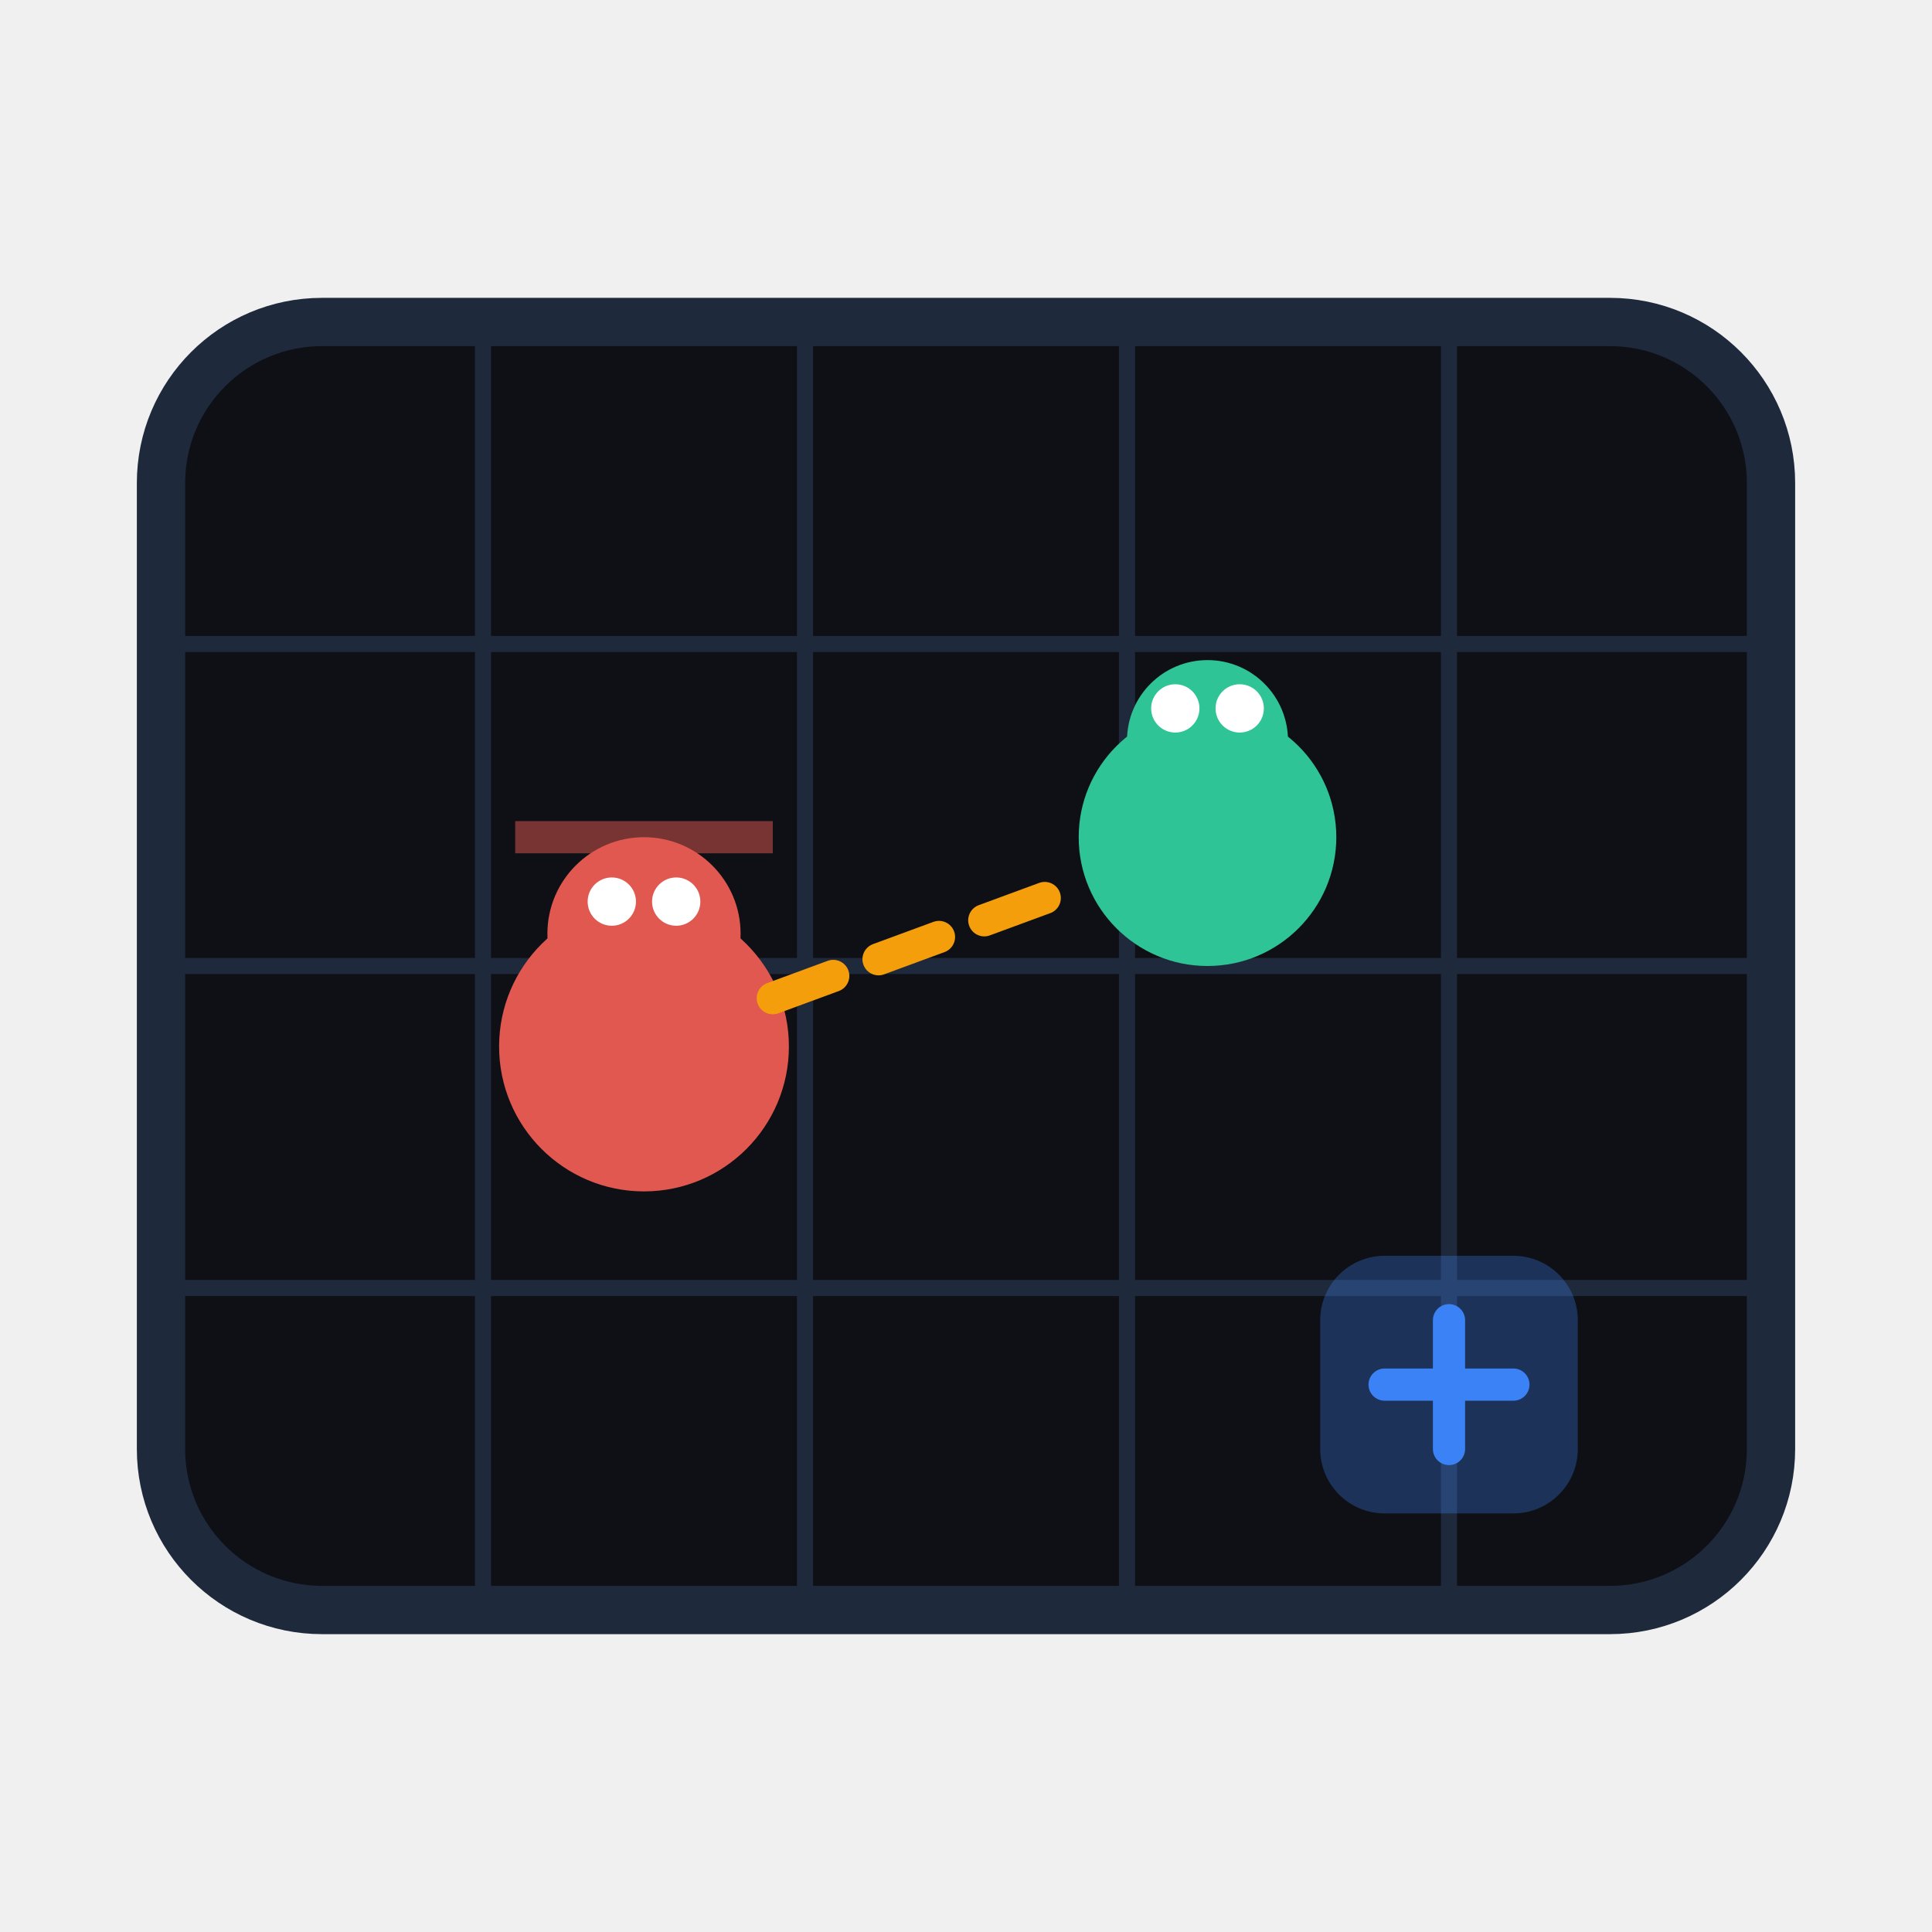
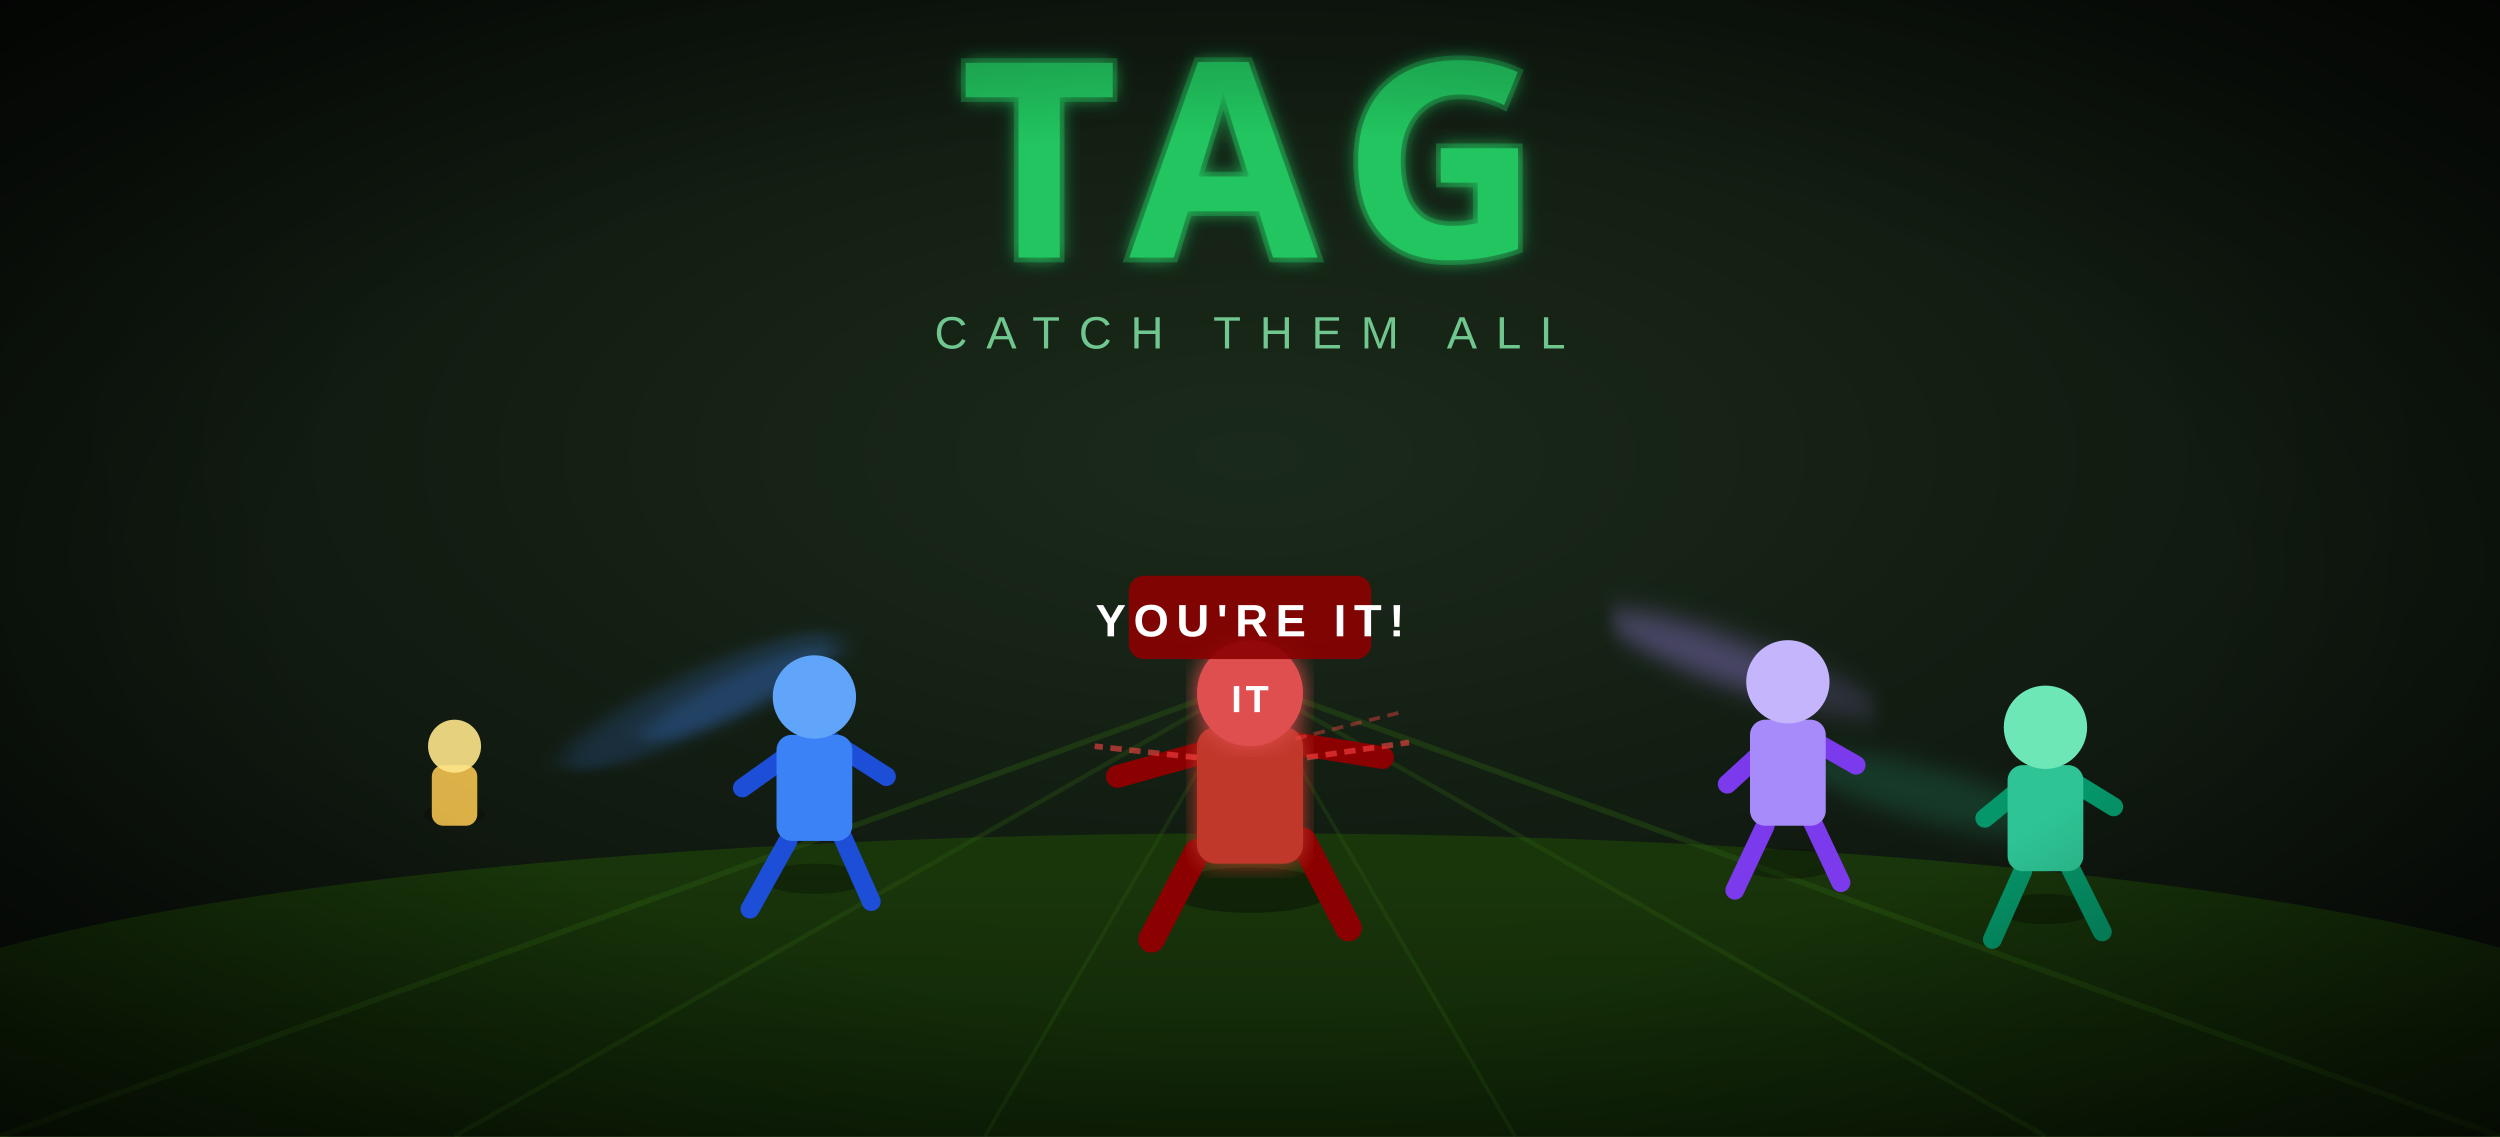
- <svg xmlns="http://www.w3.org/2000/svg" viewBox="0 0 120 120" fill="none">
-   <rect x="10" y="20" width="100" height="80" rx="10" fill="#0e1016" stroke="#1e293b" stroke-width="3" />
-   <line x1="10" y1="40" x2="110" y2="40" stroke="#1e293b" stroke-width="1" />
-   <line x1="10" y1="60" x2="110" y2="60" stroke="#1e293b" stroke-width="1" />
-   <line x1="10" y1="80" x2="110" y2="80" stroke="#1e293b" stroke-width="1" />
-   <line x1="30" y1="20" x2="30" y2="100" stroke="#1e293b" stroke-width="1" />
-   <line x1="50" y1="20" x2="50" y2="100" stroke="#1e293b" stroke-width="1" />
-   <line x1="70" y1="20" x2="70" y2="100" stroke="#1e293b" stroke-width="1" />
-   <line x1="90" y1="20" x2="90" y2="100" stroke="#1e293b" stroke-width="1" />
-   <g>
-     <circle cx="75" cy="52" r="8" fill="#2ec495" />
-     <circle cx="75" cy="46" r="5" fill="#2ec495" />
-     <circle cx="73" cy="44" r="1.5" fill="white" />
-     <circle cx="77" cy="44" r="1.5" fill="white" />
-   </g>
-   <g>
-     <circle cx="40" cy="65" r="9" fill="#e0584f" />
-     <circle cx="40" cy="58" r="6" fill="#e0584f" />
-     <circle cx="38" cy="56" r="1.5" fill="white" />
-     <circle cx="42" cy="56" r="1.5" fill="white" />
-     <path d="M32 52 L48 52" stroke="#e0584f" stroke-width="2" opacity="0.5" />
-   </g>
-   <path d="M48 62 L67 55" stroke="#f59e0b" stroke-width="2" stroke-dasharray="4 3" stroke-linecap="round" />
-   <rect x="82" y="78" width="16" height="16" rx="4" fill="#3b82f6" opacity="0.3" />
-   <path d="M86 86 L94 86 M90 82 L90 90" stroke="#3b82f6" stroke-width="2" stroke-linecap="round" />
+ <svg xmlns="http://www.w3.org/2000/svg" viewBox="0 0 660 300" width="660" height="300">
+   <defs>
+     <radialGradient id="sky" cx="50%" cy="40%" r="70%">
+       <stop offset="0%" stop-color="#1a2a1a" />
+       <stop offset="100%" stop-color="#0a0f0a" />
+     </radialGradient>
+     <filter id="glow-r">
+       <feGaussianBlur stdDeviation="3" result="b" />
+       <feMerge>
+         <feMergeNode in="b" />
+         <feMergeNode in="SourceGraphic" />
+       </feMerge>
+     </filter>
+     <filter id="glow-g">
+       <feGaussianBlur stdDeviation="2.5" result="b" />
+       <feMerge>
+         <feMergeNode in="b" />
+         <feMergeNode in="SourceGraphic" />
+       </feMerge>
+     </filter>
+     <filter id="blur-trail">
+       <feGaussianBlur stdDeviation="2.5" />
+     </filter>
+     <linearGradient id="ground" x1="0" y1="0" x2="0" y2="1">
+       <stop offset="0%" stop-color="#1a3a0a" />
+       <stop offset="100%" stop-color="#0d1f06" />
+     </linearGradient>
+   </defs>
+   <rect width="660" height="300" fill="url(#sky)" />
+   <ellipse cx="330" cy="280" rx="380" ry="60" fill="url(#ground)" opacity="0.9" />
+   <line x1="330" y1="180" x2="0" y2="300" stroke="#2a5a10" stroke-width="1.5" opacity="0.4" />
+   <line x1="330" y1="180" x2="120" y2="300" stroke="#2a5a10" stroke-width="1.2" opacity="0.35" />
+   <line x1="330" y1="180" x2="260" y2="300" stroke="#2a5a10" stroke-width="1" opacity="0.3" />
+   <line x1="330" y1="180" x2="400" y2="300" stroke="#2a5a10" stroke-width="1" opacity="0.3" />
+   <line x1="330" y1="180" x2="540" y2="300" stroke="#2a5a10" stroke-width="1.2" opacity="0.35" />
+   <line x1="330" y1="180" x2="660" y2="300" stroke="#2a5a10" stroke-width="1.5" opacity="0.4" />
+   <ellipse cx="185" cy="185" rx="40" ry="8" fill="#3b82f6" opacity="0.18" filter="url(#blur-trail)" transform="rotate(-25 185 185)" />
+   <ellipse cx="195" cy="183" rx="28" ry="5" fill="#3b82f6" opacity="0.22" filter="url(#blur-trail)" transform="rotate(-25 195 183)" />
+   <ellipse cx="460" cy="175" rx="38" ry="7" fill="#a78bfa" opacity="0.18" filter="url(#blur-trail)" transform="rotate(20 460 175)" />
+   <ellipse cx="450" cy="173" rx="26" ry="5" fill="#a78bfa" opacity="0.22" filter="url(#blur-trail)" transform="rotate(20 450 173)" />
+   <ellipse cx="510" cy="210" rx="35" ry="7" fill="#2ec495" opacity="0.18" filter="url(#blur-trail)" transform="rotate(15 510 210)" />
+   <ellipse cx="330" cy="235" rx="22" ry="6" fill="#000" opacity="0.35" />
+   <line x1="316" y1="225" x2="304" y2="248" stroke="#8b0000" stroke-width="7" stroke-linecap="round" />
+   <line x1="344" y1="222" x2="356" y2="245" stroke="#8b0000" stroke-width="7" stroke-linecap="round" />
+   <line x1="320" y1="198" x2="295" y2="205" stroke="#8b0000" stroke-width="6" stroke-linecap="round" />
+   <line x1="340" y1="196" x2="365" y2="200" stroke="#8b0000" stroke-width="6" stroke-linecap="round" />
+   <rect x="316" y="192" width="28" height="36" rx="5" fill="#c0392b" filter="url(#glow-r)" />
+   <circle cx="330" cy="183" r="14" fill="#e05050" filter="url(#glow-r)" />
+   <text x="330" y="188" text-anchor="middle" font-size="10" font-weight="900" fill="#fff" font-family="Arial,sans-serif" letter-spacing="1">IT</text>
+   <ellipse cx="215" cy="232" rx="14" ry="4" fill="#000" opacity="0.3" />
+   <line x1="208" y1="222" x2="198" y2="240" stroke="#1d4ed8" stroke-width="5" stroke-linecap="round" />
+   <line x1="222" y1="220" x2="230" y2="238" stroke="#1d4ed8" stroke-width="5" stroke-linecap="round" />
+   <line x1="210" y1="198" x2="196" y2="208" stroke="#1d4ed8" stroke-width="5" stroke-linecap="round" />
+   <line x1="220" y1="196" x2="234" y2="205" stroke="#1d4ed8" stroke-width="5" stroke-linecap="round" />
+   <rect x="205" y="194" width="20" height="28" rx="4" fill="#3b82f6" />
+   <circle cx="215" cy="184" r="11" fill="#60a5fa" />
+   <ellipse cx="472" cy="228" rx="13" ry="4" fill="#000" opacity="0.3" />
+   <line x1="466" y1="218" x2="458" y2="235" stroke="#7c3aed" stroke-width="5" stroke-linecap="round" />
+   <line x1="478" y1="216" x2="486" y2="233" stroke="#7c3aed" stroke-width="5" stroke-linecap="round" />
+   <line x1="468" y1="196" x2="456" y2="207" stroke="#7c3aed" stroke-width="5" stroke-linecap="round" />
+   <line x1="476" y1="194" x2="490" y2="202" stroke="#7c3aed" stroke-width="5" stroke-linecap="round" />
+   <rect x="462" y="190" width="20" height="28" rx="4" fill="#a78bfa" />
+   <circle cx="472" cy="180" r="11" fill="#c4b5fd" />
+   <ellipse cx="540" cy="240" rx="13" ry="4" fill="#000" opacity="0.3" />
+   <line x1="534" y1="230" x2="526" y2="248" stroke="#059669" stroke-width="5" stroke-linecap="round" />
+   <line x1="546" y1="228" x2="555" y2="246" stroke="#059669" stroke-width="5" stroke-linecap="round" />
+   <line x1="535" y1="207" x2="524" y2="216" stroke="#059669" stroke-width="5" stroke-linecap="round" />
+   <line x1="545" y1="205" x2="558" y2="213" stroke="#059669" stroke-width="5" stroke-linecap="round" />
+   <rect x="530" y="202" width="20" height="28" rx="4" fill="#2ec495" />
+   <circle cx="540" cy="192" r="11" fill="#6ee7b7" />
+   <ellipse cx="120" cy="215" rx="8" ry="3" fill="#000" opacity="0.25" />
+   <rect x="114" y="202" width="12" height="16" rx="3" fill="#f2c14e" opacity="0.9" />
+   <circle cx="120" cy="197" r="7" fill="#fde68a" opacity="0.9" />
+   <line x1="345" y1="200" x2="372" y2="196" stroke="#ff4444" stroke-width="1.5" opacity="0.6" stroke-dasharray="3,2" />
+   <line x1="342" y1="195" x2="370" y2="188" stroke="#ff4444" stroke-width="1" opacity="0.4" stroke-dasharray="3,2" />
+   <line x1="316" y1="200" x2="289" y2="197" stroke="#ff4444" stroke-width="1.5" opacity="0.6" stroke-dasharray="3,2" />
+   <text x="330" y="68" text-anchor="middle" font-size="72" font-weight="900" fill="none" stroke="#22c55e" stroke-width="2.5" opacity="0.35" font-family="Arial Black, Impact, sans-serif" letter-spacing="8">TAG</text>
+   <text x="330" y="68" text-anchor="middle" font-size="72" font-weight="900" fill="#22c55e" font-family="Arial Black, Impact, sans-serif" letter-spacing="8" filter="url(#glow-g)">TAG</text>
+   <text x="330" y="92" text-anchor="middle" font-size="12" fill="#86efac" opacity="0.8" font-family="Arial,sans-serif" letter-spacing="5">CATCH THEM ALL</text>
+   <rect x="298" y="152" width="64" height="22" rx="4" fill="#8b0000" opacity="0.9" />
+   <text x="330" y="168" text-anchor="middle" font-size="12" font-weight="900" fill="#fff" font-family="Arial,sans-serif" letter-spacing="2">YOU'RE IT!</text>
+   <radialGradient id="vig" cx="50%" cy="50%" r="70%">
+     <stop offset="55%" stop-color="transparent" />
+     <stop offset="100%" stop-color="rgba(0,0,0,0.7)" />
+   </radialGradient>
+   <rect width="660" height="300" fill="url(#vig)" />
</svg>
